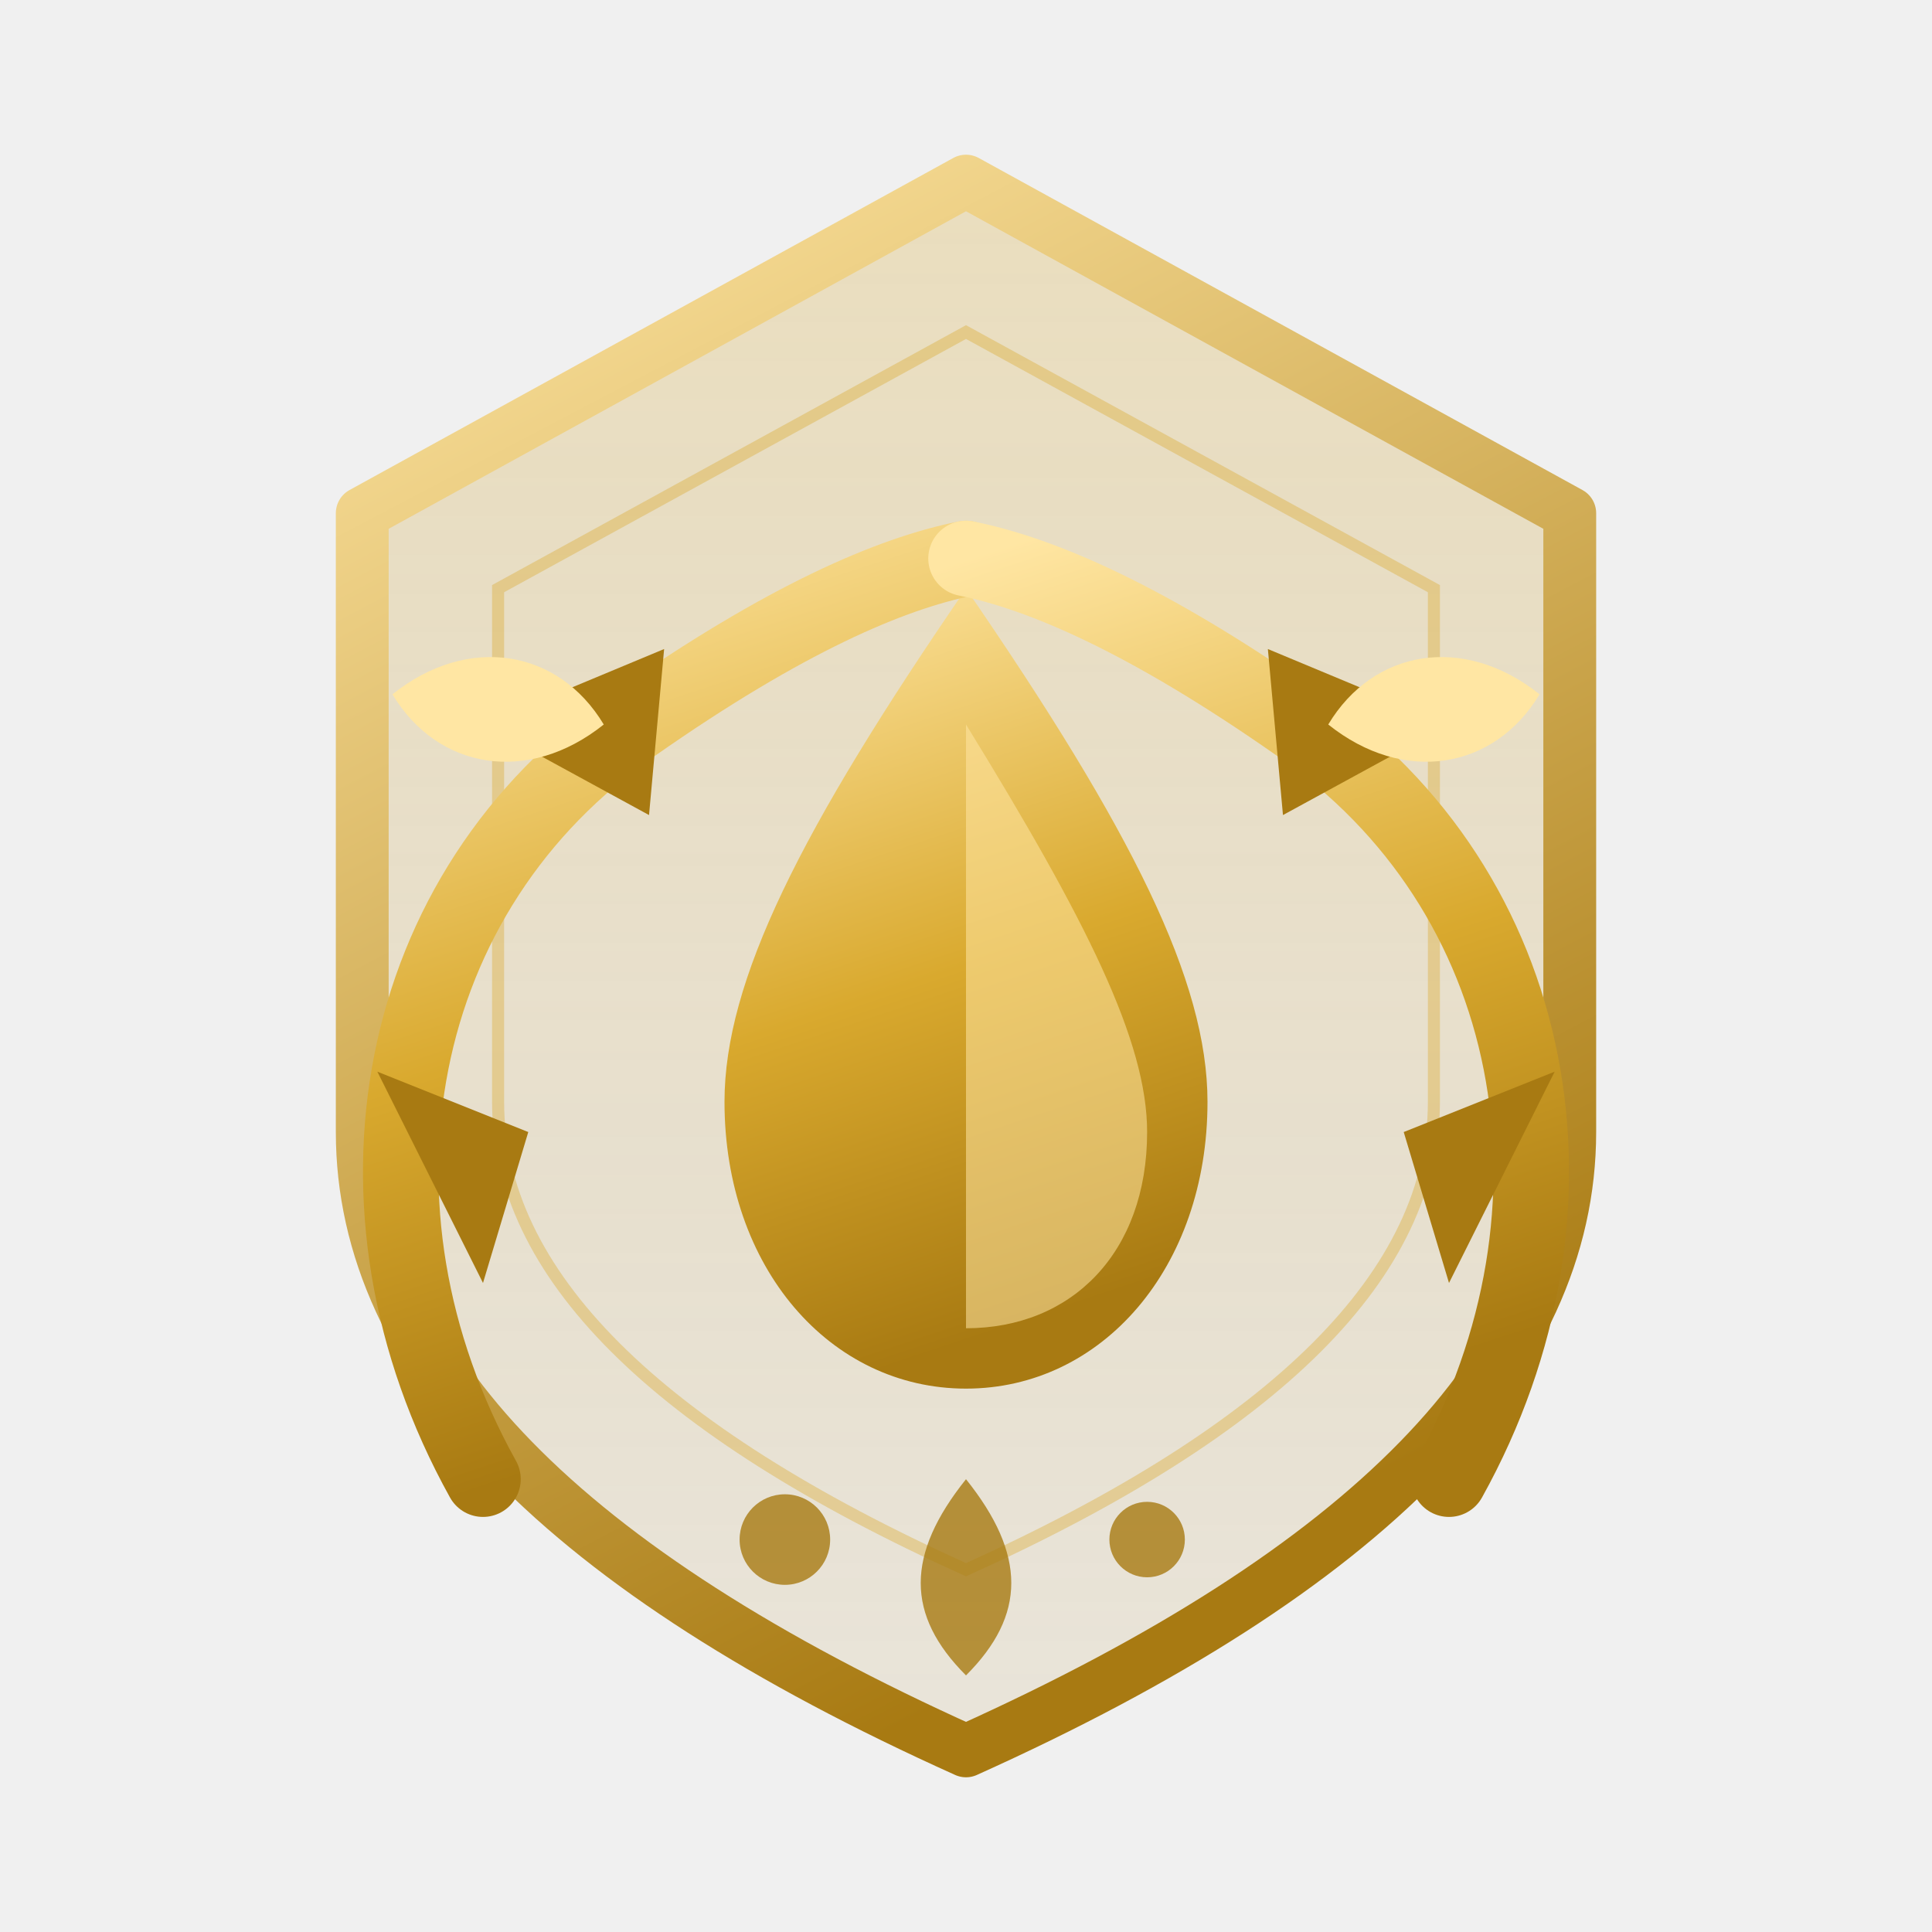
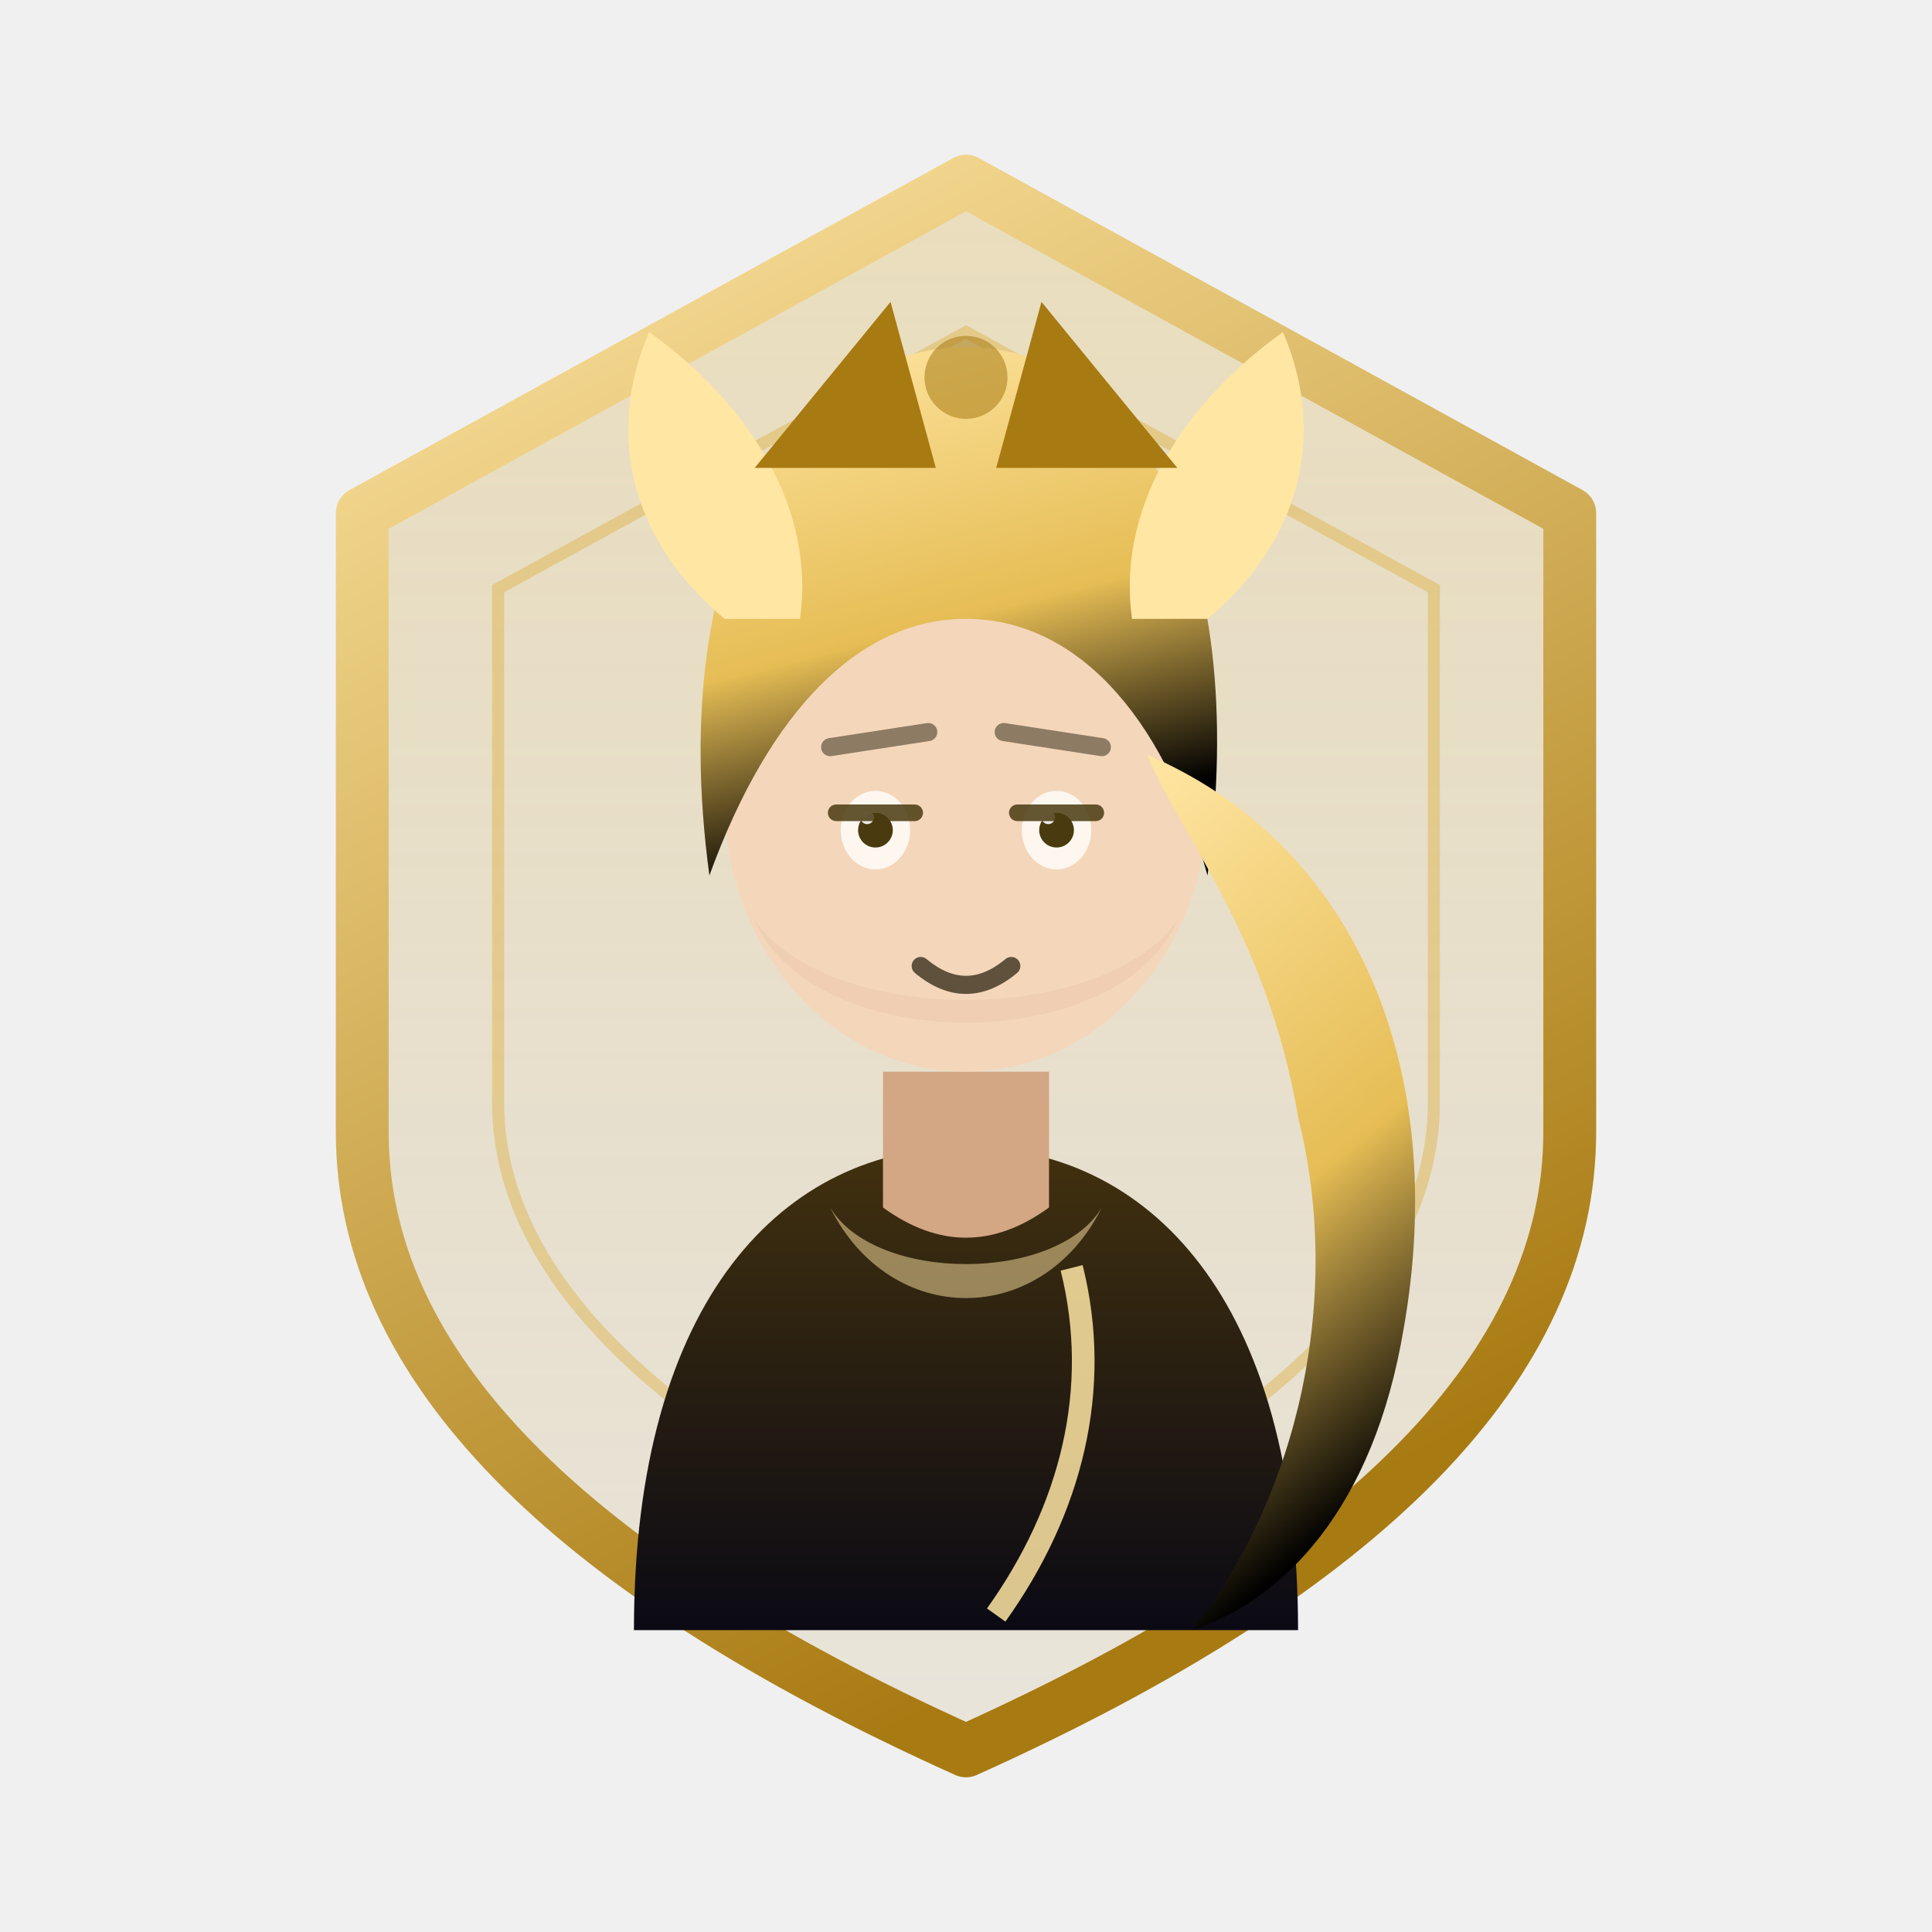
<svg xmlns="http://www.w3.org/2000/svg" viewBox="0 0 256 256" width="256" height="256">
  <defs>
    <linearGradient id="st" x1="0" y1="0" x2="0.4" y2="1">
      <stop offset="0" stop-color="#ffe6a3" />
      <stop offset="1" stop-color="#a87a12" />
    </linearGradient>
-     <linearGradient id="fg" x1="0" y1="0" x2="0.2" y2="1">
+     <linearGradient id="hair" x1="0" y1="0" x2="0.25" y2="1">
      <stop offset="0" stop-color="#ffe6a3" />
-       <stop offset="0.55" stop-color="#d9a92e" />
-       <stop offset="1" stop-color="#a87a12" />
+       <stop offset="0.6" stop-color="#e6bd55" />
+       <stop offset="1" stop-color="#e6bd55D" />
+     </linearGradient>
+     <linearGradient id="arm" x1="0" y1="0" x2="0" y2="1">
+       <stop offset="0" stop-color="#42310f" />
+       <stop offset="1" stop-color="#0b0a14" />
    </linearGradient>
    <linearGradient id="bg" x1="0" y1="0" x2="0" y2="1">
      <stop offset="0" stop-color="#d9a92e" stop-opacity=".26" />
      <stop offset="1" stop-color="#a87a12" stop-opacity=".10" />
    </linearGradient>
  </defs>
  <path d="M128 24 L208 68 L208 150 Q208 196 128 232 Q48 196 48 150 L48 68 Z" fill="url(#bg)" stroke="url(#st)" stroke-width="7" stroke-linejoin="round" />
  <path d="M128 44 L190 78 L190 146 Q190 180 128 208 Q66 180 66 146 L66 78 Z" fill="none" stroke="#d9a92e" stroke-width="1.6" opacity=".38" />
-   <g fill="url(#fg)">
-     <path d="M128 78 C150 110 160 130 160 146 C160 168 146 184 128 184 C110 184 96 168 96 146 C96 130 106 110 128 78 Z" />
+   <path d="M84 216 C84 172 104 152 128 152 C152 152 172 172 172 216 Z" fill="url(#arm)" />
+   <path d="M110 160 C118 176 138 176 146 160 C140 170 116 170 110 160 Z" fill="#ffe6a3" opacity=".5" />
+   <path d="M117 142 L139 142 L139 160 Q128 168 117 160 Z" fill="#d3a684" />
+   <ellipse cx="128" cy="106" rx="32" ry="36" fill="#f4d6bb" />
+   <path d="M100 122 C108 140 148 140 156 122 C146 136 110 136 100 122 Z" fill="#d3a684" opacity=".16" />
+   <g fill="url(#hair)">
+     <path d="M94 116 C88 72 106 46 128 46 C150 46 166 72 160 116 C154 94 142 82 128 82 C114 82 102 94 94 116 Z" />
+     <path d="M152 100 C180 112 192 142 186 176 C182 200 170 212 158 216 C172 198 178 172 172 148 C168 124 156 110 152 100 Z" />
  </g>
-   <g fill="#ffe6a3" opacity=".55">
-     <path d="M128 96 C144 122 152 138 152 150 C152 166 142 176 128 176 L128 96 Z" />
-   </g>
-   <g fill="none" stroke="url(#fg)" stroke-width="10" stroke-linecap="round">
-     <path d="M64 196 C44 160 52 118 84 96 C104 82 118 76 128 74" />
-     <path d="M192 196 C212 160 204 118 172 96 C152 82 138 76 128 74" />
+   <g fill="#ffe6a3">
+     <path d="M96 82 C84 72 80 58 86 44 C100 54 108 68 106 82 Z" />
+     <path d="M160 82 C172 72 176 58 170 44 C156 54 148 68 150 82 Z" />
  </g>
  <g fill="#a87a12">
-     <path d="M70 150 L50 142 L64 170 Z" />
-     <path d="M86 108 L64 96 L88 86 Z" />
-     <path d="M186 150 L206 142 L192 170 Z" />
-     <path d="M170 108 L192 96 L168 86 Z" />
+     <path d="M100 62 L118 40 L124 62 Z" />
+     <path d="M156 62 L138 40 L132 62 Z" />
  </g>
-   <g fill="#ffe6a3">
-     <path d="M52 92 C62 84 74 86 80 96 C70 104 58 102 52 92 Z" />
-     <path d="M204 92 C194 84 182 86 176 96 C186 104 198 102 204 92 Z" />
+   <path d="M110 99 L123 97" stroke="#3a2f1c" stroke-width="2.4" stroke-linecap="round" opacity=".55" />
+   <path d="M146 99 L133 97" stroke="#3a2f1c" stroke-width="2.4" stroke-linecap="round" opacity=".55" />
+   <ellipse cx="116" cy="110" rx="4.6" ry="5.2" fill="#fdf7f0" />
+   <circle cx="116" cy="110" r="2.3" fill="#4a3a10" />
+   <circle cx="114.9" cy="108.3" r="0.9" fill="#fff" opacity=".9" />
+   <path d="M110.8 107.7 L121.2 107.7" stroke="#4a3a10" stroke-width="2.2" stroke-linecap="round" opacity=".85" />
+   <ellipse cx="140" cy="110" rx="4.6" ry="5.2" fill="#fdf7f0" />
+   <circle cx="140" cy="110" r="2.3" fill="#4a3a10" />
+   <circle cx="138.9" cy="108.3" r="0.9" fill="#fff" opacity=".9" />
+   <path d="M134.8 107.7 L145.2 107.7" stroke="#4a3a10" stroke-width="2.2" stroke-linecap="round" opacity=".85" />
+   <path d="M122 128 Q128 133 134 128" fill="none" stroke="#3a2f1c" stroke-width="2.4" stroke-linecap="round" opacity=".8" />
+   <g stroke="#ffe6a3" stroke-width="3" fill="none" opacity=".85">
+     <path d="M132 214 C142 200 146 184 142 168" />
  </g>
-   <g fill="#a87a12" opacity=".8">
-     <circle cx="104" cy="204" r="6" />
-     <circle cx="152" cy="204" r="5" />
-     <path d="M128 196 C136 206 136 214 128 222 C120 214 120 206 128 196 Z" />
+   <g fill="#a87a12" opacity=".55">
+     <circle cx="128" cy="50" r="5.5" />
  </g>
</svg>
